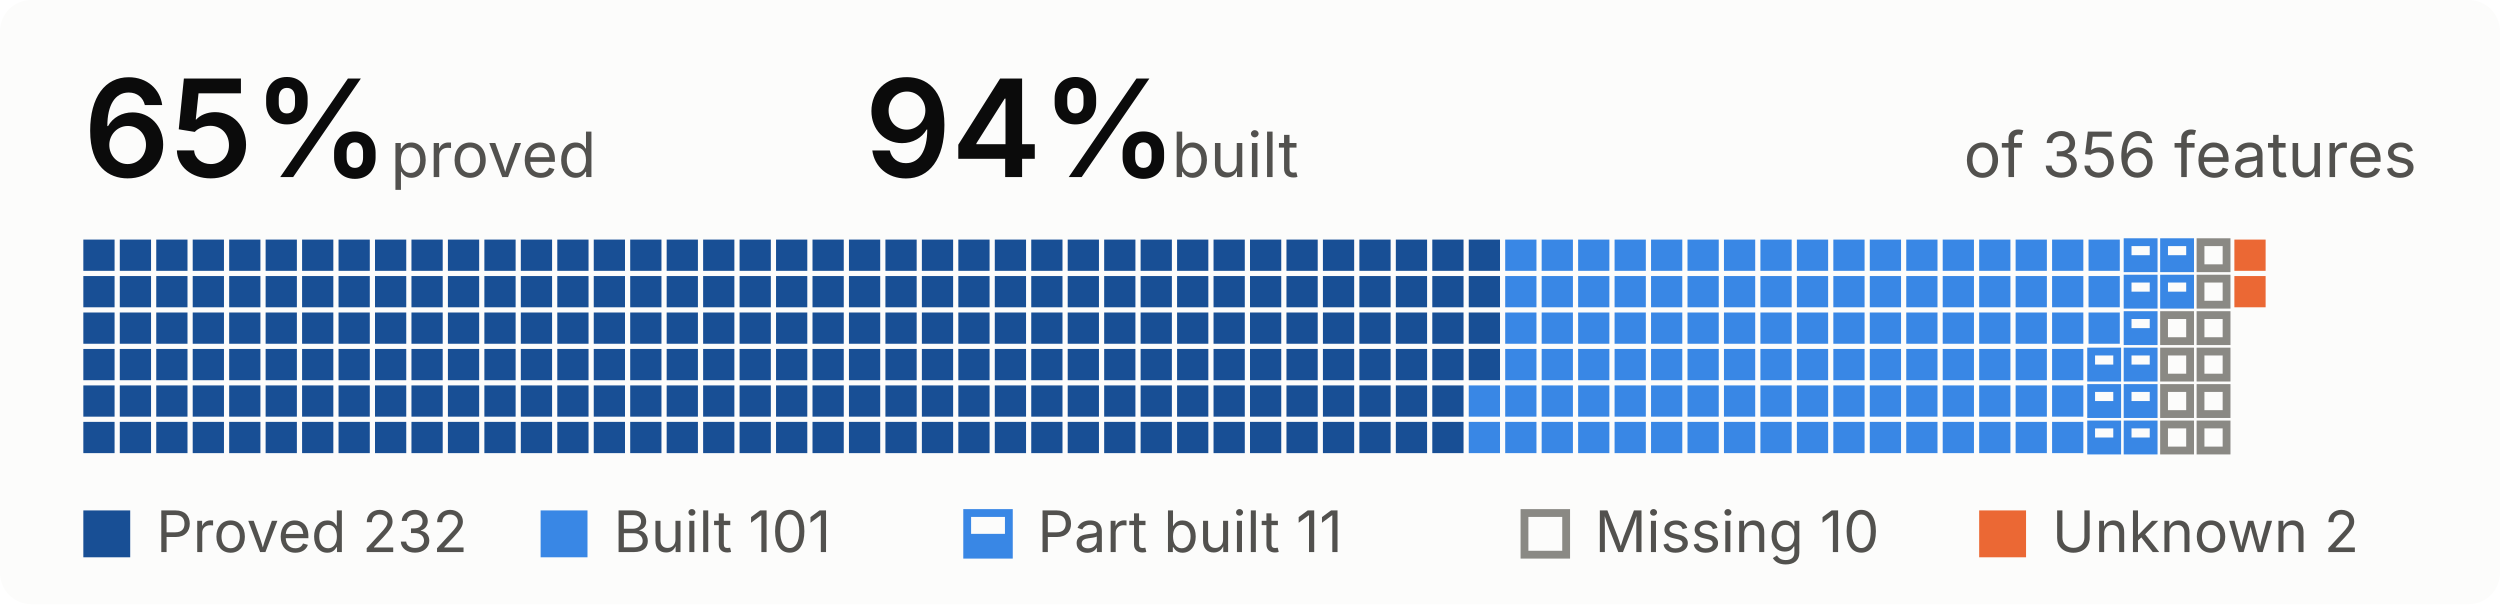
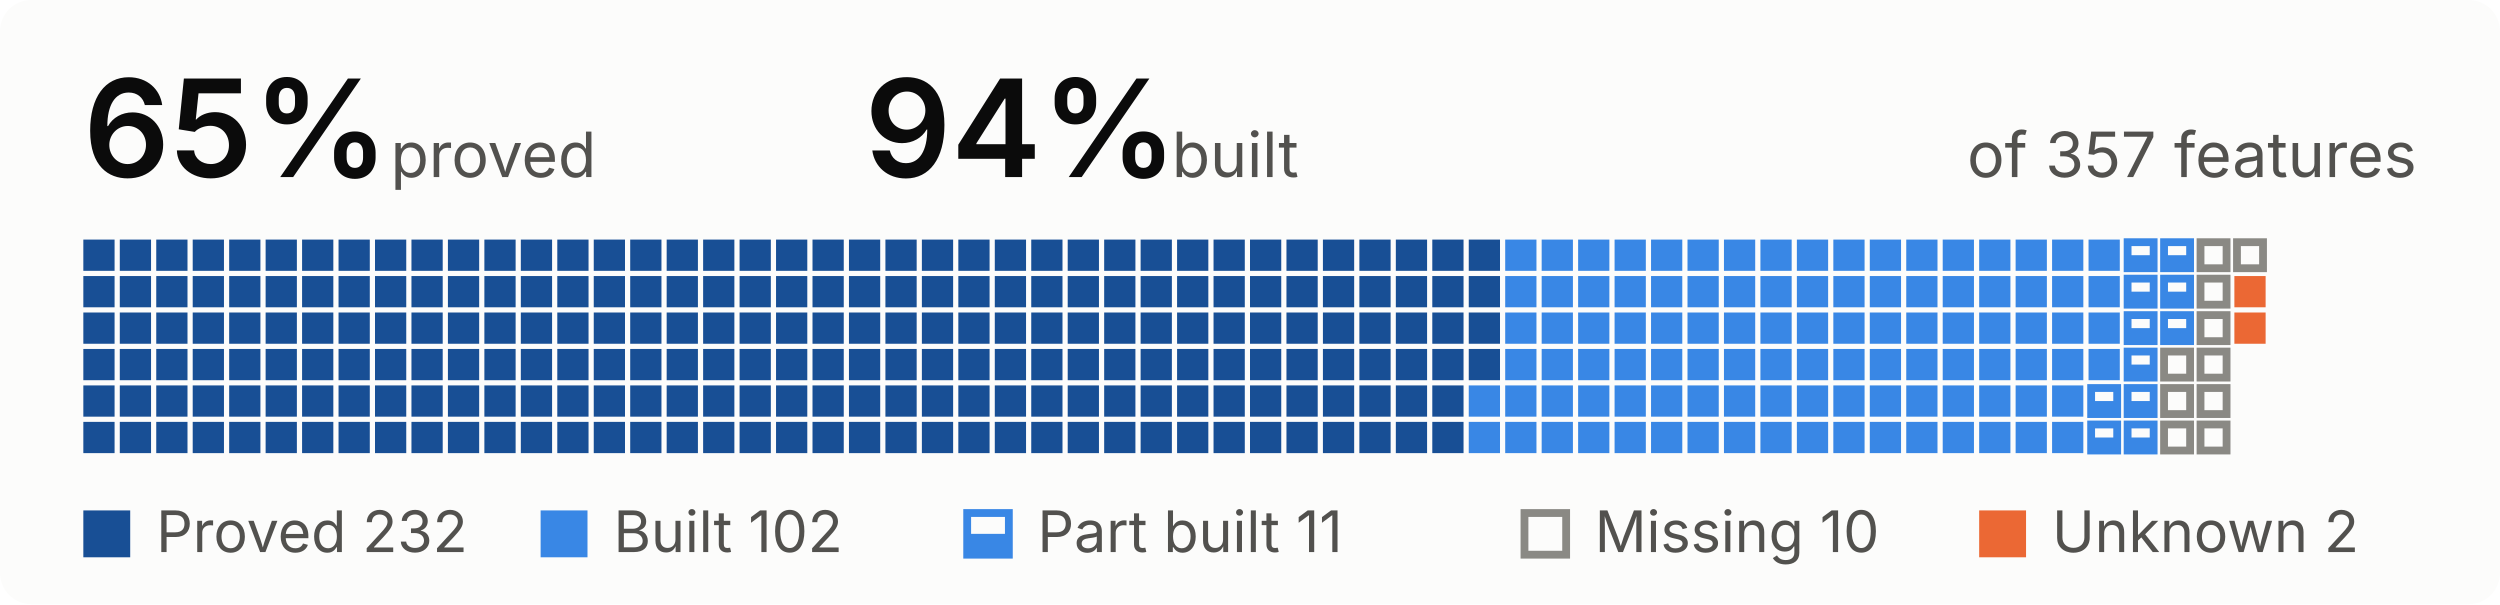
- <svg xmlns="http://www.w3.org/2000/svg" width="480" height="116" viewBox="0 0 480 116" role="img" aria-label="65 percent proved, 94 percent built, of 356 features">
+ <svg xmlns="http://www.w3.org/2000/svg" width="480" height="116" viewBox="0 0 480 116" role="img" aria-label="65 percent proved, 94 percent built, of 357 features">
  <style>
.bg{fill:#fcfcfb}.t{fill:#0b0b0b}.s{fill:#52514e}.rule{fill:#e1e0d9}
.proved{fill:#184f95}.built{fill:#3987e5}.unknown{fill:#eb6834}
.part-o{fill:none;stroke:#3987e5;stroke-width:1.5}.part-f{fill:#3987e5}
.missing{fill:none;stroke:#8a8984;stroke-width:1.5}
.pass{fill:#184f95}.fail{fill:#eb6834}.none{fill:none;stroke:#8a8984;stroke-width:1.5}
@media (prefers-color-scheme:dark){
.bg{fill:#1a1a19}.t{fill:#f0efec}.s{fill:#c3c2b7}.rule{fill:#383835}
.proved{fill:#86b6ef}.built{fill:#3987e5}.unknown{fill:#d95926}
.part-o{stroke:#3987e5}.part-f{fill:#3987e5}
.missing{stroke:#8d8c85}
.pass{fill:#86b6ef}.fail{fill:#d95926}.none{stroke:#8d8c85}
}
text{font-family:system-ui,-apple-system,"Segoe UI",sans-serif;font-size:12px}
.big{font-size:26px;font-weight:600}.b{font-weight:600}.xs{font-size:11px}
</style>
  <rect width="480" height="116" rx="6" class="bg" />
  <text x="16.0" y="34.0" class="t big">65%</text>
  <text x="75.0" y="34.0" class="s">proved</text>
  <text x="166.0" y="34.0" class="t big">94%</text>
  <text x="225.0" y="34.0" class="s">built</text>
-   <text x="464.0" y="34.0" class="s" text-anchor="end">of 356 features</text>
+   <text x="464.0" y="34.0" class="s" text-anchor="end">of 357 features</text>
  <rect x="16.0" y="46.0" width="6" height="6" class="proved" />
  <rect x="16.0" y="53.0" width="6" height="6" class="proved" />
  <rect x="16.0" y="60.0" width="6" height="6" class="proved" />
  <rect x="16.0" y="67.0" width="6" height="6" class="proved" />
  <rect x="16.0" y="74.0" width="6" height="6" class="proved" />
  <rect x="16.0" y="81.0" width="6" height="6" class="proved" />
  <rect x="23.0" y="46.0" width="6" height="6" class="proved" />
  <rect x="23.0" y="53.0" width="6" height="6" class="proved" />
  <rect x="23.0" y="60.0" width="6" height="6" class="proved" />
  <rect x="23.0" y="67.0" width="6" height="6" class="proved" />
  <rect x="23.0" y="74.0" width="6" height="6" class="proved" />
  <rect x="23.0" y="81.0" width="6" height="6" class="proved" />
  <rect x="30.0" y="46.0" width="6" height="6" class="proved" />
  <rect x="30.0" y="53.0" width="6" height="6" class="proved" />
  <rect x="30.0" y="60.0" width="6" height="6" class="proved" />
  <rect x="30.0" y="67.0" width="6" height="6" class="proved" />
  <rect x="30.0" y="74.0" width="6" height="6" class="proved" />
  <rect x="30.0" y="81.0" width="6" height="6" class="proved" />
  <rect x="37.0" y="46.0" width="6" height="6" class="proved" />
  <rect x="37.0" y="53.0" width="6" height="6" class="proved" />
  <rect x="37.0" y="60.0" width="6" height="6" class="proved" />
  <rect x="37.0" y="67.0" width="6" height="6" class="proved" />
  <rect x="37.0" y="74.0" width="6" height="6" class="proved" />
  <rect x="37.0" y="81.0" width="6" height="6" class="proved" />
  <rect x="44.0" y="46.0" width="6" height="6" class="proved" />
  <rect x="44.0" y="53.0" width="6" height="6" class="proved" />
  <rect x="44.0" y="60.0" width="6" height="6" class="proved" />
  <rect x="44.0" y="67.0" width="6" height="6" class="proved" />
  <rect x="44.0" y="74.0" width="6" height="6" class="proved" />
  <rect x="44.0" y="81.0" width="6" height="6" class="proved" />
  <rect x="51.0" y="46.0" width="6" height="6" class="proved" />
  <rect x="51.0" y="53.0" width="6" height="6" class="proved" />
  <rect x="51.0" y="60.0" width="6" height="6" class="proved" />
  <rect x="51.0" y="67.0" width="6" height="6" class="proved" />
  <rect x="51.0" y="74.0" width="6" height="6" class="proved" />
  <rect x="51.0" y="81.0" width="6" height="6" class="proved" />
  <rect x="58.0" y="46.0" width="6" height="6" class="proved" />
  <rect x="58.0" y="53.0" width="6" height="6" class="proved" />
  <rect x="58.0" y="60.0" width="6" height="6" class="proved" />
  <rect x="58.0" y="67.0" width="6" height="6" class="proved" />
  <rect x="58.0" y="74.0" width="6" height="6" class="proved" />
  <rect x="58.0" y="81.0" width="6" height="6" class="proved" />
  <rect x="65.0" y="46.0" width="6" height="6" class="proved" />
  <rect x="65.0" y="53.0" width="6" height="6" class="proved" />
  <rect x="65.0" y="60.0" width="6" height="6" class="proved" />
  <rect x="65.0" y="67.0" width="6" height="6" class="proved" />
  <rect x="65.0" y="74.0" width="6" height="6" class="proved" />
  <rect x="65.0" y="81.0" width="6" height="6" class="proved" />
  <rect x="72.0" y="46.0" width="6" height="6" class="proved" />
  <rect x="72.0" y="53.0" width="6" height="6" class="proved" />
  <rect x="72.0" y="60.0" width="6" height="6" class="proved" />
  <rect x="72.0" y="67.0" width="6" height="6" class="proved" />
  <rect x="72.0" y="74.0" width="6" height="6" class="proved" />
  <rect x="72.0" y="81.0" width="6" height="6" class="proved" />
  <rect x="79.0" y="46.0" width="6" height="6" class="proved" />
  <rect x="79.0" y="53.0" width="6" height="6" class="proved" />
  <rect x="79.0" y="60.0" width="6" height="6" class="proved" />
  <rect x="79.0" y="67.0" width="6" height="6" class="proved" />
  <rect x="79.0" y="74.0" width="6" height="6" class="proved" />
  <rect x="79.0" y="81.0" width="6" height="6" class="proved" />
  <rect x="86.0" y="46.0" width="6" height="6" class="proved" />
  <rect x="86.0" y="53.0" width="6" height="6" class="proved" />
  <rect x="86.0" y="60.0" width="6" height="6" class="proved" />
  <rect x="86.0" y="67.0" width="6" height="6" class="proved" />
  <rect x="86.0" y="74.0" width="6" height="6" class="proved" />
  <rect x="86.0" y="81.0" width="6" height="6" class="proved" />
  <rect x="93.0" y="46.0" width="6" height="6" class="proved" />
  <rect x="93.0" y="53.0" width="6" height="6" class="proved" />
  <rect x="93.0" y="60.0" width="6" height="6" class="proved" />
  <rect x="93.0" y="67.0" width="6" height="6" class="proved" />
  <rect x="93.0" y="74.0" width="6" height="6" class="proved" />
  <rect x="93.0" y="81.0" width="6" height="6" class="proved" />
  <rect x="100.0" y="46.0" width="6" height="6" class="proved" />
  <rect x="100.0" y="53.0" width="6" height="6" class="proved" />
  <rect x="100.0" y="60.0" width="6" height="6" class="proved" />
  <rect x="100.0" y="67.0" width="6" height="6" class="proved" />
  <rect x="100.0" y="74.0" width="6" height="6" class="proved" />
  <rect x="100.0" y="81.0" width="6" height="6" class="proved" />
  <rect x="107.0" y="46.0" width="6" height="6" class="proved" />
  <rect x="107.0" y="53.0" width="6" height="6" class="proved" />
  <rect x="107.0" y="60.0" width="6" height="6" class="proved" />
  <rect x="107.0" y="67.0" width="6" height="6" class="proved" />
  <rect x="107.0" y="74.0" width="6" height="6" class="proved" />
  <rect x="107.0" y="81.0" width="6" height="6" class="proved" />
  <rect x="114.0" y="46.0" width="6" height="6" class="proved" />
  <rect x="114.0" y="53.0" width="6" height="6" class="proved" />
  <rect x="114.0" y="60.0" width="6" height="6" class="proved" />
  <rect x="114.0" y="67.0" width="6" height="6" class="proved" />
  <rect x="114.0" y="74.0" width="6" height="6" class="proved" />
  <rect x="114.0" y="81.0" width="6" height="6" class="proved" />
  <rect x="121.0" y="46.0" width="6" height="6" class="proved" />
  <rect x="121.0" y="53.0" width="6" height="6" class="proved" />
  <rect x="121.0" y="60.0" width="6" height="6" class="proved" />
  <rect x="121.0" y="67.0" width="6" height="6" class="proved" />
  <rect x="121.0" y="74.0" width="6" height="6" class="proved" />
  <rect x="121.0" y="81.0" width="6" height="6" class="proved" />
  <rect x="128.0" y="46.0" width="6" height="6" class="proved" />
  <rect x="128.0" y="53.0" width="6" height="6" class="proved" />
  <rect x="128.0" y="60.0" width="6" height="6" class="proved" />
  <rect x="128.0" y="67.0" width="6" height="6" class="proved" />
  <rect x="128.0" y="74.0" width="6" height="6" class="proved" />
  <rect x="128.0" y="81.0" width="6" height="6" class="proved" />
  <rect x="135.0" y="46.0" width="6" height="6" class="proved" />
  <rect x="135.0" y="53.0" width="6" height="6" class="proved" />
  <rect x="135.0" y="60.0" width="6" height="6" class="proved" />
  <rect x="135.0" y="67.0" width="6" height="6" class="proved" />
  <rect x="135.0" y="74.0" width="6" height="6" class="proved" />
  <rect x="135.0" y="81.0" width="6" height="6" class="proved" />
  <rect x="142.0" y="46.0" width="6" height="6" class="proved" />
  <rect x="142.0" y="53.0" width="6" height="6" class="proved" />
  <rect x="142.0" y="60.0" width="6" height="6" class="proved" />
  <rect x="142.0" y="67.0" width="6" height="6" class="proved" />
  <rect x="142.0" y="74.0" width="6" height="6" class="proved" />
  <rect x="142.0" y="81.0" width="6" height="6" class="proved" />
  <rect x="149.0" y="46.0" width="6" height="6" class="proved" />
  <rect x="149.0" y="53.0" width="6" height="6" class="proved" />
  <rect x="149.0" y="60.0" width="6" height="6" class="proved" />
  <rect x="149.0" y="67.0" width="6" height="6" class="proved" />
  <rect x="149.0" y="74.0" width="6" height="6" class="proved" />
  <rect x="149.0" y="81.0" width="6" height="6" class="proved" />
  <rect x="156.0" y="46.0" width="6" height="6" class="proved" />
  <rect x="156.0" y="53.0" width="6" height="6" class="proved" />
  <rect x="156.0" y="60.0" width="6" height="6" class="proved" />
  <rect x="156.0" y="67.0" width="6" height="6" class="proved" />
  <rect x="156.0" y="74.0" width="6" height="6" class="proved" />
  <rect x="156.0" y="81.0" width="6" height="6" class="proved" />
  <rect x="163.0" y="46.0" width="6" height="6" class="proved" />
  <rect x="163.0" y="53.0" width="6" height="6" class="proved" />
  <rect x="163.0" y="60.0" width="6" height="6" class="proved" />
  <rect x="163.0" y="67.0" width="6" height="6" class="proved" />
  <rect x="163.0" y="74.0" width="6" height="6" class="proved" />
  <rect x="163.0" y="81.0" width="6" height="6" class="proved" />
  <rect x="170.0" y="46.0" width="6" height="6" class="proved" />
  <rect x="170.0" y="53.0" width="6" height="6" class="proved" />
  <rect x="170.0" y="60.0" width="6" height="6" class="proved" />
  <rect x="170.0" y="67.0" width="6" height="6" class="proved" />
  <rect x="170.0" y="74.0" width="6" height="6" class="proved" />
  <rect x="170.0" y="81.0" width="6" height="6" class="proved" />
  <rect x="177.0" y="46.0" width="6" height="6" class="proved" />
  <rect x="177.0" y="53.0" width="6" height="6" class="proved" />
  <rect x="177.0" y="60.0" width="6" height="6" class="proved" />
  <rect x="177.0" y="67.0" width="6" height="6" class="proved" />
  <rect x="177.0" y="74.0" width="6" height="6" class="proved" />
  <rect x="177.0" y="81.0" width="6" height="6" class="proved" />
  <rect x="184.0" y="46.0" width="6" height="6" class="proved" />
  <rect x="184.0" y="53.0" width="6" height="6" class="proved" />
  <rect x="184.0" y="60.0" width="6" height="6" class="proved" />
  <rect x="184.0" y="67.0" width="6" height="6" class="proved" />
  <rect x="184.0" y="74.0" width="6" height="6" class="proved" />
  <rect x="184.0" y="81.0" width="6" height="6" class="proved" />
  <rect x="191.0" y="46.0" width="6" height="6" class="proved" />
  <rect x="191.0" y="53.0" width="6" height="6" class="proved" />
  <rect x="191.0" y="60.0" width="6" height="6" class="proved" />
  <rect x="191.0" y="67.0" width="6" height="6" class="proved" />
  <rect x="191.0" y="74.0" width="6" height="6" class="proved" />
  <rect x="191.0" y="81.0" width="6" height="6" class="proved" />
  <rect x="198.0" y="46.0" width="6" height="6" class="proved" />
  <rect x="198.0" y="53.0" width="6" height="6" class="proved" />
  <rect x="198.0" y="60.0" width="6" height="6" class="proved" />
  <rect x="198.0" y="67.0" width="6" height="6" class="proved" />
  <rect x="198.0" y="74.0" width="6" height="6" class="proved" />
  <rect x="198.0" y="81.0" width="6" height="6" class="proved" />
  <rect x="205.0" y="46.0" width="6" height="6" class="proved" />
  <rect x="205.0" y="53.0" width="6" height="6" class="proved" />
  <rect x="205.0" y="60.0" width="6" height="6" class="proved" />
  <rect x="205.0" y="67.0" width="6" height="6" class="proved" />
  <rect x="205.0" y="74.0" width="6" height="6" class="proved" />
  <rect x="205.0" y="81.0" width="6" height="6" class="proved" />
  <rect x="212.0" y="46.0" width="6" height="6" class="proved" />
  <rect x="212.0" y="53.0" width="6" height="6" class="proved" />
  <rect x="212.0" y="60.0" width="6" height="6" class="proved" />
  <rect x="212.0" y="67.0" width="6" height="6" class="proved" />
  <rect x="212.0" y="74.0" width="6" height="6" class="proved" />
  <rect x="212.0" y="81.0" width="6" height="6" class="proved" />
  <rect x="219.0" y="46.0" width="6" height="6" class="proved" />
  <rect x="219.0" y="53.0" width="6" height="6" class="proved" />
  <rect x="219.0" y="60.0" width="6" height="6" class="proved" />
  <rect x="219.0" y="67.0" width="6" height="6" class="proved" />
  <rect x="219.0" y="74.0" width="6" height="6" class="proved" />
  <rect x="219.0" y="81.0" width="6" height="6" class="proved" />
  <rect x="226.0" y="46.0" width="6" height="6" class="proved" />
  <rect x="226.0" y="53.0" width="6" height="6" class="proved" />
  <rect x="226.0" y="60.0" width="6" height="6" class="proved" />
  <rect x="226.0" y="67.0" width="6" height="6" class="proved" />
  <rect x="226.0" y="74.0" width="6" height="6" class="proved" />
  <rect x="226.0" y="81.0" width="6" height="6" class="proved" />
  <rect x="233.0" y="46.0" width="6" height="6" class="proved" />
  <rect x="233.0" y="53.0" width="6" height="6" class="proved" />
  <rect x="233.0" y="60.0" width="6" height="6" class="proved" />
  <rect x="233.0" y="67.0" width="6" height="6" class="proved" />
  <rect x="233.0" y="74.0" width="6" height="6" class="proved" />
  <rect x="233.0" y="81.0" width="6" height="6" class="proved" />
  <rect x="240.0" y="46.0" width="6" height="6" class="proved" />
  <rect x="240.0" y="53.0" width="6" height="6" class="proved" />
  <rect x="240.0" y="60.0" width="6" height="6" class="proved" />
  <rect x="240.0" y="67.0" width="6" height="6" class="proved" />
  <rect x="240.0" y="74.0" width="6" height="6" class="proved" />
  <rect x="240.0" y="81.0" width="6" height="6" class="proved" />
  <rect x="247.0" y="46.0" width="6" height="6" class="proved" />
  <rect x="247.0" y="53.0" width="6" height="6" class="proved" />
  <rect x="247.0" y="60.0" width="6" height="6" class="proved" />
  <rect x="247.0" y="67.0" width="6" height="6" class="proved" />
  <rect x="247.0" y="74.0" width="6" height="6" class="proved" />
  <rect x="247.0" y="81.0" width="6" height="6" class="proved" />
  <rect x="254.0" y="46.0" width="6" height="6" class="proved" />
  <rect x="254.0" y="53.0" width="6" height="6" class="proved" />
  <rect x="254.0" y="60.0" width="6" height="6" class="proved" />
  <rect x="254.0" y="67.0" width="6" height="6" class="proved" />
  <rect x="254.0" y="74.0" width="6" height="6" class="proved" />
  <rect x="254.0" y="81.0" width="6" height="6" class="proved" />
  <rect x="261.0" y="46.0" width="6" height="6" class="proved" />
  <rect x="261.0" y="53.0" width="6" height="6" class="proved" />
  <rect x="261.0" y="60.0" width="6" height="6" class="proved" />
  <rect x="261.0" y="67.0" width="6" height="6" class="proved" />
  <rect x="261.0" y="74.0" width="6" height="6" class="proved" />
  <rect x="261.0" y="81.0" width="6" height="6" class="proved" />
  <rect x="268.0" y="46.0" width="6" height="6" class="proved" />
  <rect x="268.0" y="53.0" width="6" height="6" class="proved" />
  <rect x="268.0" y="60.0" width="6" height="6" class="proved" />
  <rect x="268.0" y="67.0" width="6" height="6" class="proved" />
  <rect x="268.0" y="74.0" width="6" height="6" class="proved" />
  <rect x="268.0" y="81.0" width="6" height="6" class="proved" />
  <rect x="275.0" y="46.0" width="6" height="6" class="proved" />
  <rect x="275.0" y="53.0" width="6" height="6" class="proved" />
  <rect x="275.0" y="60.0" width="6" height="6" class="proved" />
  <rect x="275.0" y="67.0" width="6" height="6" class="proved" />
  <rect x="275.0" y="74.0" width="6" height="6" class="proved" />
  <rect x="275.0" y="81.0" width="6" height="6" class="proved" />
  <rect x="282.0" y="46.0" width="6" height="6" class="proved" />
  <rect x="282.0" y="53.0" width="6" height="6" class="proved" />
  <rect x="282.0" y="60.0" width="6" height="6" class="proved" />
  <rect x="282.0" y="67.0" width="6" height="6" class="proved" />
  <rect x="282.0" y="74.0" width="6" height="6" class="built" />
  <rect x="282.0" y="81.0" width="6" height="6" class="built" />
  <rect x="289.0" y="46.0" width="6" height="6" class="built" />
  <rect x="289.0" y="53.0" width="6" height="6" class="built" />
  <rect x="289.0" y="60.0" width="6" height="6" class="built" />
  <rect x="289.0" y="67.0" width="6" height="6" class="built" />
  <rect x="289.0" y="74.0" width="6" height="6" class="built" />
  <rect x="289.0" y="81.0" width="6" height="6" class="built" />
  <rect x="296.0" y="46.0" width="6" height="6" class="built" />
  <rect x="296.0" y="53.0" width="6" height="6" class="built" />
  <rect x="296.0" y="60.0" width="6" height="6" class="built" />
  <rect x="296.0" y="67.0" width="6" height="6" class="built" />
  <rect x="296.0" y="74.0" width="6" height="6" class="built" />
  <rect x="296.0" y="81.0" width="6" height="6" class="built" />
  <rect x="303.0" y="46.0" width="6" height="6" class="built" />
  <rect x="303.0" y="53.0" width="6" height="6" class="built" />
  <rect x="303.0" y="60.0" width="6" height="6" class="built" />
  <rect x="303.0" y="67.0" width="6" height="6" class="built" />
  <rect x="303.0" y="74.0" width="6" height="6" class="built" />
  <rect x="303.0" y="81.0" width="6" height="6" class="built" />
  <rect x="310.0" y="46.0" width="6" height="6" class="built" />
  <rect x="310.0" y="53.0" width="6" height="6" class="built" />
  <rect x="310.0" y="60.0" width="6" height="6" class="built" />
  <rect x="310.0" y="67.0" width="6" height="6" class="built" />
  <rect x="310.0" y="74.0" width="6" height="6" class="built" />
  <rect x="310.0" y="81.0" width="6" height="6" class="built" />
  <rect x="317.0" y="46.0" width="6" height="6" class="built" />
  <rect x="317.0" y="53.0" width="6" height="6" class="built" />
  <rect x="317.0" y="60.0" width="6" height="6" class="built" />
  <rect x="317.0" y="67.0" width="6" height="6" class="built" />
  <rect x="317.0" y="74.0" width="6" height="6" class="built" />
  <rect x="317.0" y="81.0" width="6" height="6" class="built" />
  <rect x="324.0" y="46.0" width="6" height="6" class="built" />
  <rect x="324.0" y="53.0" width="6" height="6" class="built" />
  <rect x="324.0" y="60.0" width="6" height="6" class="built" />
  <rect x="324.0" y="67.0" width="6" height="6" class="built" />
  <rect x="324.0" y="74.0" width="6" height="6" class="built" />
  <rect x="324.0" y="81.0" width="6" height="6" class="built" />
  <rect x="331.0" y="46.0" width="6" height="6" class="built" />
  <rect x="331.0" y="53.0" width="6" height="6" class="built" />
  <rect x="331.0" y="60.0" width="6" height="6" class="built" />
  <rect x="331.0" y="67.0" width="6" height="6" class="built" />
  <rect x="331.0" y="74.0" width="6" height="6" class="built" />
  <rect x="331.0" y="81.0" width="6" height="6" class="built" />
  <rect x="338.0" y="46.0" width="6" height="6" class="built" />
  <rect x="338.0" y="53.0" width="6" height="6" class="built" />
  <rect x="338.0" y="60.0" width="6" height="6" class="built" />
  <rect x="338.0" y="67.0" width="6" height="6" class="built" />
  <rect x="338.0" y="74.0" width="6" height="6" class="built" />
  <rect x="338.0" y="81.0" width="6" height="6" class="built" />
  <rect x="345.0" y="46.0" width="6" height="6" class="built" />
  <rect x="345.0" y="53.0" width="6" height="6" class="built" />
  <rect x="345.0" y="60.0" width="6" height="6" class="built" />
  <rect x="345.0" y="67.0" width="6" height="6" class="built" />
  <rect x="345.0" y="74.0" width="6" height="6" class="built" />
  <rect x="345.0" y="81.0" width="6" height="6" class="built" />
  <rect x="352.0" y="46.0" width="6" height="6" class="built" />
  <rect x="352.0" y="53.0" width="6" height="6" class="built" />
  <rect x="352.0" y="60.0" width="6" height="6" class="built" />
  <rect x="352.0" y="67.0" width="6" height="6" class="built" />
  <rect x="352.0" y="74.0" width="6" height="6" class="built" />
  <rect x="352.0" y="81.0" width="6" height="6" class="built" />
  <rect x="359.0" y="46.0" width="6" height="6" class="built" />
  <rect x="359.0" y="53.0" width="6" height="6" class="built" />
  <rect x="359.0" y="60.0" width="6" height="6" class="built" />
  <rect x="359.0" y="67.0" width="6" height="6" class="built" />
  <rect x="359.0" y="74.0" width="6" height="6" class="built" />
  <rect x="359.0" y="81.0" width="6" height="6" class="built" />
  <rect x="366.0" y="46.0" width="6" height="6" class="built" />
  <rect x="366.0" y="53.0" width="6" height="6" class="built" />
  <rect x="366.0" y="60.0" width="6" height="6" class="built" />
  <rect x="366.0" y="67.0" width="6" height="6" class="built" />
  <rect x="366.0" y="74.0" width="6" height="6" class="built" />
  <rect x="366.0" y="81.0" width="6" height="6" class="built" />
  <rect x="373.0" y="46.0" width="6" height="6" class="built" />
  <rect x="373.0" y="53.0" width="6" height="6" class="built" />
  <rect x="373.0" y="60.0" width="6" height="6" class="built" />
  <rect x="373.0" y="67.0" width="6" height="6" class="built" />
  <rect x="373.0" y="74.0" width="6" height="6" class="built" />
  <rect x="373.0" y="81.0" width="6" height="6" class="built" />
  <rect x="380.0" y="46.0" width="6" height="6" class="built" />
  <rect x="380.0" y="53.0" width="6" height="6" class="built" />
  <rect x="380.0" y="60.0" width="6" height="6" class="built" />
  <rect x="380.0" y="67.0" width="6" height="6" class="built" />
  <rect x="380.0" y="74.0" width="6" height="6" class="built" />
  <rect x="380.0" y="81.0" width="6" height="6" class="built" />
  <rect x="387.0" y="46.0" width="6" height="6" class="built" />
  <rect x="387.0" y="53.0" width="6" height="6" class="built" />
  <rect x="387.0" y="60.0" width="6" height="6" class="built" />
  <rect x="387.0" y="67.0" width="6" height="6" class="built" />
  <rect x="387.0" y="74.0" width="6" height="6" class="built" />
  <rect x="387.0" y="81.0" width="6" height="6" class="built" />
  <rect x="394.0" y="46.0" width="6" height="6" class="built" />
  <rect x="394.0" y="53.0" width="6" height="6" class="built" />
  <rect x="394.0" y="60.0" width="6" height="6" class="built" />
  <rect x="394.0" y="67.0" width="6" height="6" class="built" />
  <rect x="394.0" y="74.0" width="6" height="6" class="built" />
  <rect x="394.0" y="81.0" width="6" height="6" class="built" />
  <rect x="401.0" y="46.0" width="6" height="6" class="built" />
  <rect x="401.0" y="53.0" width="6" height="6" class="built" />
  <rect x="401.0" y="60.0" width="6" height="6" class="built" />
-   <rect x="401.5" y="67.5" width="5" height="5" fill="none" class="part-o" />
-   <rect x="401.0" y="70.0" width="6" height="3.0" class="part-f" />
+   <rect x="401.0" y="67.0" width="6" height="6" class="built" />
  <rect x="401.5" y="74.5" width="5" height="5" fill="none" class="part-o" />
  <rect x="401.0" y="77.0" width="6" height="3.0" class="part-f" />
  <rect x="401.5" y="81.5" width="5" height="5" fill="none" class="part-o" />
  <rect x="401.0" y="84.0" width="6" height="3.0" class="part-f" />
  <rect x="408.5" y="46.5" width="5" height="5" fill="none" class="part-o" />
  <rect x="408.0" y="49.0" width="6" height="3.0" class="part-f" />
  <rect x="408.5" y="53.5" width="5" height="5" fill="none" class="part-o" />
  <rect x="408.0" y="56.0" width="6" height="3.0" class="part-f" />
  <rect x="408.5" y="60.5" width="5" height="5" fill="none" class="part-o" />
  <rect x="408.0" y="63.0" width="6" height="3.0" class="part-f" />
  <rect x="408.5" y="67.5" width="5" height="5" fill="none" class="part-o" />
  <rect x="408.0" y="70.0" width="6" height="3.0" class="part-f" />
  <rect x="408.5" y="74.5" width="5" height="5" fill="none" class="part-o" />
  <rect x="408.0" y="77.0" width="6" height="3.0" class="part-f" />
  <rect x="408.5" y="81.5" width="5" height="5" fill="none" class="part-o" />
  <rect x="408.0" y="84.0" width="6" height="3.0" class="part-f" />
  <rect x="415.5" y="46.5" width="5" height="5" fill="none" class="part-o" />
  <rect x="415.0" y="49.0" width="6" height="3.0" class="part-f" />
  <rect x="415.5" y="53.5" width="5" height="5" fill="none" class="part-o" />
  <rect x="415.0" y="56.0" width="6" height="3.0" class="part-f" />
-   <rect x="415.5" y="60.5" width="5" height="5" fill="none" class="missing" />
+   <rect x="415.5" y="60.5" width="5" height="5" fill="none" class="part-o" />
+   <rect x="415.0" y="63.0" width="6" height="3.0" class="part-f" />
  <rect x="415.5" y="67.5" width="5" height="5" fill="none" class="missing" />
  <rect x="415.5" y="74.5" width="5" height="5" fill="none" class="missing" />
  <rect x="415.5" y="81.5" width="5" height="5" fill="none" class="missing" />
  <rect x="422.5" y="46.5" width="5" height="5" fill="none" class="missing" />
  <rect x="422.5" y="53.5" width="5" height="5" fill="none" class="missing" />
  <rect x="422.5" y="60.5" width="5" height="5" fill="none" class="missing" />
  <rect x="422.5" y="67.5" width="5" height="5" fill="none" class="missing" />
  <rect x="422.5" y="74.5" width="5" height="5" fill="none" class="missing" />
  <rect x="422.5" y="81.5" width="5" height="5" fill="none" class="missing" />
-   <rect x="429.0" y="46.0" width="6" height="6" class="unknown" />
+   <rect x="429.5" y="46.5" width="5" height="5" fill="none" class="missing" />
  <rect x="429.0" y="53.0" width="6" height="6" class="unknown" />
+   <rect x="429.0" y="60.0" width="6" height="6" class="unknown" />
  <rect x="16.0" y="98.0" width="9" height="9" class="proved" />
  <text x="30.0" y="106.0" class="s xs">Proved 232</text>
  <rect x="103.8" y="98.0" width="9" height="9" class="built" />
-   <text x="117.8" y="106.0" class="s xs">Built 101</text>
+   <text x="117.8" y="106.0" class="s xs">Built 102</text>
  <rect x="185.7" y="98.5" width="8" height="8" fill="none" class="part-o" />
  <rect x="185.2" y="102.5" width="9" height="4.5" class="part-f" />
  <text x="199.2" y="106.0" class="s xs">Part built 11</text>
  <rect x="292.7" y="98.5" width="8" height="8" fill="none" class="missing" />
  <text x="306.2" y="106.0" class="s xs">Missing 10</text>
  <rect x="380.0" y="98.0" width="9" height="9" class="unknown" />
  <text x="394.0" y="106.0" class="s xs">Unknown 2</text>
</svg>
